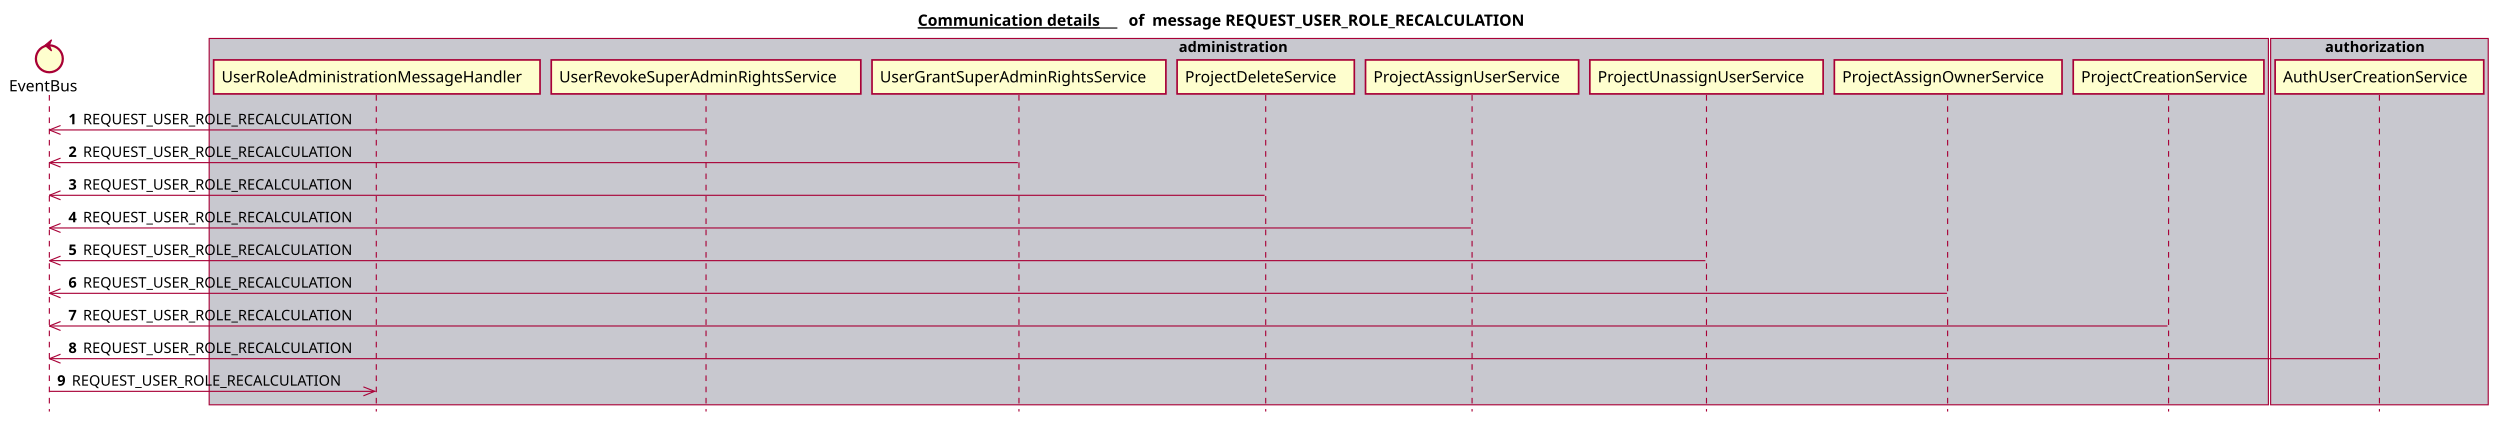
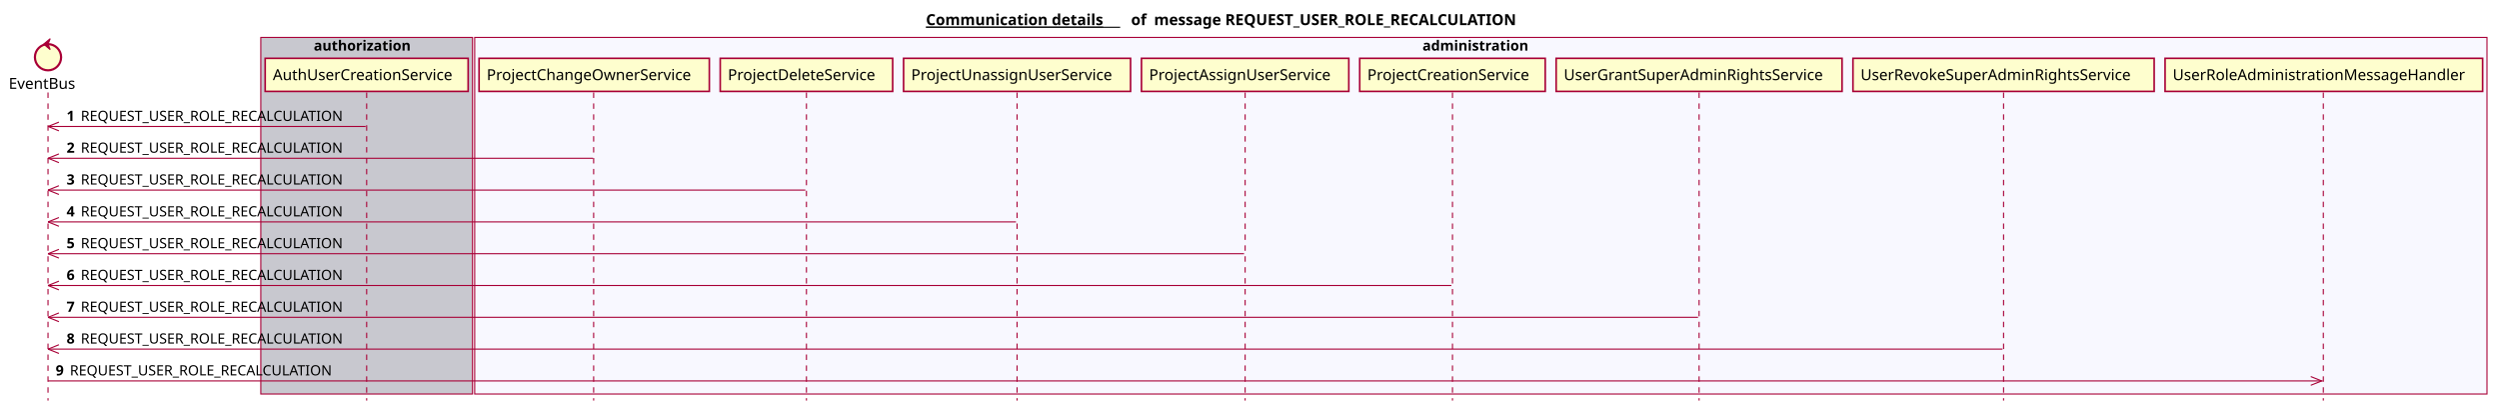
- <svg xmlns="http://www.w3.org/2000/svg" contentScriptType="application/ecmascript" contentStyleType="text/css" height="378px" preserveAspectRatio="none" style="width:2229px;height:378px;" version="1.1" viewBox="0 0 2229 378" width="2229px" zoomAndPan="magnify">
+ <svg xmlns="http://www.w3.org/2000/svg" contentScriptType="application/ecmascript" contentStyleType="text/css" height="378px" preserveAspectRatio="none" style="width:2290px;height:378px;" version="1.1" viewBox="0 0 2290 378" width="2290px" zoomAndPan="magnify">
  <defs />
  <g>
-     <text fill="#000000" font-family="sans-serif" font-size="14" font-weight="bold" lengthAdjust="spacingAndGlyphs" text-decoration="underline" textLength="178" x="818.25" y="22.995">Communication details</text>
-     <line style="stroke: #000000; stroke-width: 1.0;" x1="818.25" x2="996.25" y1="24.995" y2="24.995" />
-     <text fill="#000000" font-family="sans-serif" font-size="14" font-weight="bold" lengthAdjust="spacingAndGlyphs" textLength="16" x="1006.25" y="22.995">of</text>
-     <text fill="#000000" font-family="sans-serif" font-size="14" font-weight="bold" lengthAdjust="spacingAndGlyphs" textLength="377" x="1027.25" y="22.995">message REQUEST_USER_ROLE_RECALCULATION</text>
-     <rect fill="#C8C8CF" height="326.625" style="stroke: #A80036; stroke-width: 1.0;" width="1836" x="186.5" y="34.297" />
-     <text fill="#000000" font-family="sans-serif" font-size="13" font-weight="bold" lengthAdjust="spacingAndGlyphs" textLength="107" x="1051" y="46.364">administration</text>
-     <rect fill="#C8C8CF" height="326.625" style="stroke: #A80036; stroke-width: 1.0;" width="194" x="2024.5" y="34.297" />
-     <text fill="#000000" font-family="sans-serif" font-size="13" font-weight="bold" lengthAdjust="spacingAndGlyphs" textLength="97" x="2073" y="46.364">authorization</text>
+     <text fill="#000000" font-family="sans-serif" font-size="14" font-weight="bold" lengthAdjust="spacingAndGlyphs" text-decoration="underline" textLength="178" x="848.5" y="22.995">Communication details</text>
+     <line style="stroke: #000000; stroke-width: 1.0;" x1="848.5" x2="1026.5" y1="24.995" y2="24.995" />
+     <text fill="#000000" font-family="sans-serif" font-size="14" font-weight="bold" lengthAdjust="spacingAndGlyphs" textLength="16" x="1036.5" y="22.995">of</text>
+     <text fill="#000000" font-family="sans-serif" font-size="14" font-weight="bold" lengthAdjust="spacingAndGlyphs" textLength="377" x="1057.5" y="22.995">message REQUEST_USER_ROLE_RECALCULATION</text>
+     <rect fill="#C8C8CF" height="326.625" style="stroke: #A80036; stroke-width: 1.0;" width="194" x="239" y="34.297" />
+     <text fill="#000000" font-family="sans-serif" font-size="13" font-weight="bold" lengthAdjust="spacingAndGlyphs" textLength="97" x="287.5" y="46.364">authorization</text>
+     <rect fill="#F8F8FF" height="326.625" style="stroke: #A80036; stroke-width: 1.0;" width="1844" x="435" y="34.297" />
+     <text fill="#000000" font-family="sans-serif" font-size="13" font-weight="bold" lengthAdjust="spacingAndGlyphs" textLength="107" x="1303.5" y="46.364">administration</text>
    <line style="stroke: #A80036; stroke-width: 1.0; stroke-dasharray: 5.0,5.0;" x1="44" x2="44" y1="84.727" y2="366.922" />
-     <line style="stroke: #A80036; stroke-width: 1.0; stroke-dasharray: 5.0,5.0;" x1="335.5" x2="335.5" y1="84.727" y2="366.922" />
-     <line style="stroke: #A80036; stroke-width: 1.0; stroke-dasharray: 5.0,5.0;" x1="629.5" x2="629.5" y1="84.727" y2="366.922" />
-     <line style="stroke: #A80036; stroke-width: 1.0; stroke-dasharray: 5.0,5.0;" x1="908.5" x2="908.5" y1="84.727" y2="366.922" />
-     <line style="stroke: #A80036; stroke-width: 1.0; stroke-dasharray: 5.0,5.0;" x1="1128.5" x2="1128.5" y1="84.727" y2="366.922" />
-     <line style="stroke: #A80036; stroke-width: 1.0; stroke-dasharray: 5.0,5.0;" x1="1312.5" x2="1312.5" y1="84.727" y2="366.922" />
-     <line style="stroke: #A80036; stroke-width: 1.0; stroke-dasharray: 5.0,5.0;" x1="1521.5" x2="1521.5" y1="84.727" y2="366.922" />
-     <line style="stroke: #A80036; stroke-width: 1.0; stroke-dasharray: 5.0,5.0;" x1="1736.5" x2="1736.5" y1="84.727" y2="366.922" />
-     <line style="stroke: #A80036; stroke-width: 1.0; stroke-dasharray: 5.0,5.0;" x1="1933.5" x2="1933.5" y1="84.727" y2="366.922" />
-     <line style="stroke: #A80036; stroke-width: 1.0; stroke-dasharray: 5.0,5.0;" x1="2121.5" x2="2121.5" y1="84.727" y2="366.922" />
+     <line style="stroke: #A80036; stroke-width: 1.0; stroke-dasharray: 5.0,5.0;" x1="336" x2="336" y1="84.727" y2="366.922" />
+     <line style="stroke: #A80036; stroke-width: 1.0; stroke-dasharray: 5.0,5.0;" x1="544" x2="544" y1="84.727" y2="366.922" />
+     <line style="stroke: #A80036; stroke-width: 1.0; stroke-dasharray: 5.0,5.0;" x1="739" x2="739" y1="84.727" y2="366.922" />
+     <line style="stroke: #A80036; stroke-width: 1.0; stroke-dasharray: 5.0,5.0;" x1="932" x2="932" y1="84.727" y2="366.922" />
+     <line style="stroke: #A80036; stroke-width: 1.0; stroke-dasharray: 5.0,5.0;" x1="1141" x2="1141" y1="84.727" y2="366.922" />
+     <line style="stroke: #A80036; stroke-width: 1.0; stroke-dasharray: 5.0,5.0;" x1="1331" x2="1331" y1="84.727" y2="366.922" />
+     <line style="stroke: #A80036; stroke-width: 1.0; stroke-dasharray: 5.0,5.0;" x1="1557" x2="1557" y1="84.727" y2="366.922" />
+     <line style="stroke: #A80036; stroke-width: 1.0; stroke-dasharray: 5.0,5.0;" x1="1836" x2="1836" y1="84.727" y2="366.922" />
+     <line style="stroke: #A80036; stroke-width: 1.0; stroke-dasharray: 5.0,5.0;" x1="2129" x2="2129" y1="84.727" y2="366.922" />
    <text fill="#000000" font-family="sans-serif" font-size="14" lengthAdjust="spacingAndGlyphs" textLength="66" x="8" y="81.425">EventBus</text>
    <ellipse cx="44" cy="52.43" fill="#FEFECE" rx="12" ry="12" style="stroke: #A80036; stroke-width: 2.0;" />
    <polygon fill="#A80036" points="40,40.43,46,35.43,44,40.43,46,45.43,40,40.43" style="stroke: #A80036; stroke-width: 1.0;" />
-     <rect fill="#FEFECE" height="30.297" style="stroke: #A80036; stroke-width: 1.5;" width="291" x="190.5" y="53.43" />
-     <text fill="#000000" font-family="sans-serif" font-size="14" lengthAdjust="spacingAndGlyphs" textLength="277" x="197.5" y="73.425">UserRoleAdministrationMessageHandler</text>
-     <rect fill="#FEFECE" height="30.297" style="stroke: #A80036; stroke-width: 1.5;" width="276" x="491.5" y="53.43" />
-     <text fill="#000000" font-family="sans-serif" font-size="14" lengthAdjust="spacingAndGlyphs" textLength="262" x="498.5" y="73.425">UserRevokeSuperAdminRightsService</text>
-     <rect fill="#FEFECE" height="30.297" style="stroke: #A80036; stroke-width: 1.5;" width="262" x="777.5" y="53.43" />
-     <text fill="#000000" font-family="sans-serif" font-size="14" lengthAdjust="spacingAndGlyphs" textLength="248" x="784.5" y="73.425">UserGrantSuperAdminRightsService</text>
-     <rect fill="#FEFECE" height="30.297" style="stroke: #A80036; stroke-width: 1.5;" width="158" x="1049.5" y="53.43" />
-     <text fill="#000000" font-family="sans-serif" font-size="14" lengthAdjust="spacingAndGlyphs" textLength="144" x="1056.5" y="73.425">ProjectDeleteService</text>
-     <rect fill="#FEFECE" height="30.297" style="stroke: #A80036; stroke-width: 1.5;" width="190" x="1217.5" y="53.43" />
-     <text fill="#000000" font-family="sans-serif" font-size="14" lengthAdjust="spacingAndGlyphs" textLength="176" x="1224.5" y="73.425">ProjectAssignUserService</text>
-     <rect fill="#FEFECE" height="30.297" style="stroke: #A80036; stroke-width: 1.5;" width="208" x="1417.5" y="53.43" />
-     <text fill="#000000" font-family="sans-serif" font-size="14" lengthAdjust="spacingAndGlyphs" textLength="194" x="1424.5" y="73.425">ProjectUnassignUserService</text>
-     <rect fill="#FEFECE" height="30.297" style="stroke: #A80036; stroke-width: 1.5;" width="203" x="1635.5" y="53.43" />
-     <text fill="#000000" font-family="sans-serif" font-size="14" lengthAdjust="spacingAndGlyphs" textLength="189" x="1642.5" y="73.425">ProjectAssignOwnerService</text>
-     <rect fill="#FEFECE" height="30.297" style="stroke: #A80036; stroke-width: 1.5;" width="170" x="1848.5" y="53.43" />
-     <text fill="#000000" font-family="sans-serif" font-size="14" lengthAdjust="spacingAndGlyphs" textLength="156" x="1855.5" y="73.425">ProjectCreationService</text>
-     <rect fill="#FEFECE" height="30.297" style="stroke: #A80036; stroke-width: 1.5;" width="186" x="2028.5" y="53.43" />
-     <text fill="#000000" font-family="sans-serif" font-size="14" lengthAdjust="spacingAndGlyphs" textLength="172" x="2035.5" y="73.425">AuthUserCreationService</text>
+     <rect fill="#FEFECE" height="30.297" style="stroke: #A80036; stroke-width: 1.5;" width="186" x="243" y="53.43" />
+     <text fill="#000000" font-family="sans-serif" font-size="14" lengthAdjust="spacingAndGlyphs" textLength="172" x="250" y="73.425">AuthUserCreationService</text>
+     <rect fill="#FEFECE" height="30.297" style="stroke: #A80036; stroke-width: 1.5;" width="211" x="439" y="53.43" />
+     <text fill="#000000" font-family="sans-serif" font-size="14" lengthAdjust="spacingAndGlyphs" textLength="197" x="446" y="73.425">ProjectChangeOwnerService</text>
+     <rect fill="#FEFECE" height="30.297" style="stroke: #A80036; stroke-width: 1.5;" width="158" x="660" y="53.43" />
+     <text fill="#000000" font-family="sans-serif" font-size="14" lengthAdjust="spacingAndGlyphs" textLength="144" x="667" y="73.425">ProjectDeleteService</text>
+     <rect fill="#FEFECE" height="30.297" style="stroke: #A80036; stroke-width: 1.5;" width="208" x="828" y="53.43" />
+     <text fill="#000000" font-family="sans-serif" font-size="14" lengthAdjust="spacingAndGlyphs" textLength="194" x="835" y="73.425">ProjectUnassignUserService</text>
+     <rect fill="#FEFECE" height="30.297" style="stroke: #A80036; stroke-width: 1.5;" width="190" x="1046" y="53.43" />
+     <text fill="#000000" font-family="sans-serif" font-size="14" lengthAdjust="spacingAndGlyphs" textLength="176" x="1053" y="73.425">ProjectAssignUserService</text>
+     <rect fill="#FEFECE" height="30.297" style="stroke: #A80036; stroke-width: 1.5;" width="170" x="1246" y="53.43" />
+     <text fill="#000000" font-family="sans-serif" font-size="14" lengthAdjust="spacingAndGlyphs" textLength="156" x="1253" y="73.425">ProjectCreationService</text>
+     <rect fill="#FEFECE" height="30.297" style="stroke: #A80036; stroke-width: 1.5;" width="262" x="1426" y="53.43" />
+     <text fill="#000000" font-family="sans-serif" font-size="14" lengthAdjust="spacingAndGlyphs" textLength="248" x="1433" y="73.425">UserGrantSuperAdminRightsService</text>
+     <rect fill="#FEFECE" height="30.297" style="stroke: #A80036; stroke-width: 1.5;" width="276" x="1698" y="53.43" />
+     <text fill="#000000" font-family="sans-serif" font-size="14" lengthAdjust="spacingAndGlyphs" textLength="262" x="1705" y="73.425">UserRevokeSuperAdminRightsService</text>
+     <rect fill="#FEFECE" height="30.297" style="stroke: #A80036; stroke-width: 1.5;" width="291" x="1984" y="53.43" />
+     <text fill="#000000" font-family="sans-serif" font-size="14" lengthAdjust="spacingAndGlyphs" textLength="277" x="1991" y="73.425">UserRoleAdministrationMessageHandler</text>
    <line style="stroke: #A80036; stroke-width: 1.0;" x1="44" x2="54" y1="115.859" y2="111.859" />
    <line style="stroke: #A80036; stroke-width: 1.0;" x1="44" x2="54" y1="115.859" y2="119.859" />
-     <line style="stroke: #A80036; stroke-width: 1.0;" x1="44" x2="628.5" y1="115.859" y2="115.859" />
+     <line style="stroke: #A80036; stroke-width: 1.0;" x1="44" x2="335" y1="115.859" y2="115.859" />
    <text fill="#000000" font-family="sans-serif" font-size="13" font-weight="bold" lengthAdjust="spacingAndGlyphs" textLength="9" x="61" y="110.793">1</text>
    <text fill="#000000" font-family="sans-serif" font-size="13" lengthAdjust="spacingAndGlyphs" textLength="255" x="74" y="110.793">REQUEST_USER_ROLE_RECALCULATION</text>
    <line style="stroke: #A80036; stroke-width: 1.0;" x1="44" x2="54" y1="144.992" y2="140.992" />
    <line style="stroke: #A80036; stroke-width: 1.0;" x1="44" x2="54" y1="144.992" y2="148.992" />
-     <line style="stroke: #A80036; stroke-width: 1.0;" x1="44" x2="907.5" y1="144.992" y2="144.992" />
+     <line style="stroke: #A80036; stroke-width: 1.0;" x1="44" x2="543.5" y1="144.992" y2="144.992" />
    <text fill="#000000" font-family="sans-serif" font-size="13" font-weight="bold" lengthAdjust="spacingAndGlyphs" textLength="9" x="61" y="139.926">2</text>
    <text fill="#000000" font-family="sans-serif" font-size="13" lengthAdjust="spacingAndGlyphs" textLength="255" x="74" y="139.926">REQUEST_USER_ROLE_RECALCULATION</text>
    <line style="stroke: #A80036; stroke-width: 1.0;" x1="44" x2="54" y1="174.125" y2="170.125" />
    <line style="stroke: #A80036; stroke-width: 1.0;" x1="44" x2="54" y1="174.125" y2="178.125" />
-     <line style="stroke: #A80036; stroke-width: 1.0;" x1="44" x2="1127.5" y1="174.125" y2="174.125" />
+     <line style="stroke: #A80036; stroke-width: 1.0;" x1="44" x2="738" y1="174.125" y2="174.125" />
    <text fill="#000000" font-family="sans-serif" font-size="13" font-weight="bold" lengthAdjust="spacingAndGlyphs" textLength="9" x="61" y="169.059">3</text>
    <text fill="#000000" font-family="sans-serif" font-size="13" lengthAdjust="spacingAndGlyphs" textLength="255" x="74" y="169.059">REQUEST_USER_ROLE_RECALCULATION</text>
    <line style="stroke: #A80036; stroke-width: 1.0;" x1="44" x2="54" y1="203.258" y2="199.258" />
    <line style="stroke: #A80036; stroke-width: 1.0;" x1="44" x2="54" y1="203.258" y2="207.258" />
-     <line style="stroke: #A80036; stroke-width: 1.0;" x1="44" x2="1311.5" y1="203.258" y2="203.258" />
+     <line style="stroke: #A80036; stroke-width: 1.0;" x1="44" x2="931" y1="203.258" y2="203.258" />
    <text fill="#000000" font-family="sans-serif" font-size="13" font-weight="bold" lengthAdjust="spacingAndGlyphs" textLength="9" x="61" y="198.192">4</text>
    <text fill="#000000" font-family="sans-serif" font-size="13" lengthAdjust="spacingAndGlyphs" textLength="255" x="74" y="198.192">REQUEST_USER_ROLE_RECALCULATION</text>
    <line style="stroke: #A80036; stroke-width: 1.0;" x1="44" x2="54" y1="232.391" y2="228.391" />
    <line style="stroke: #A80036; stroke-width: 1.0;" x1="44" x2="54" y1="232.391" y2="236.391" />
-     <line style="stroke: #A80036; stroke-width: 1.0;" x1="44" x2="1520.5" y1="232.391" y2="232.391" />
+     <line style="stroke: #A80036; stroke-width: 1.0;" x1="44" x2="1140" y1="232.391" y2="232.391" />
    <text fill="#000000" font-family="sans-serif" font-size="13" font-weight="bold" lengthAdjust="spacingAndGlyphs" textLength="9" x="61" y="227.325">5</text>
    <text fill="#000000" font-family="sans-serif" font-size="13" lengthAdjust="spacingAndGlyphs" textLength="255" x="74" y="227.325">REQUEST_USER_ROLE_RECALCULATION</text>
    <line style="stroke: #A80036; stroke-width: 1.0;" x1="44" x2="54" y1="261.523" y2="257.523" />
    <line style="stroke: #A80036; stroke-width: 1.0;" x1="44" x2="54" y1="261.523" y2="265.523" />
-     <line style="stroke: #A80036; stroke-width: 1.0;" x1="44" x2="1736" y1="261.523" y2="261.523" />
+     <line style="stroke: #A80036; stroke-width: 1.0;" x1="44" x2="1330" y1="261.523" y2="261.523" />
    <text fill="#000000" font-family="sans-serif" font-size="13" font-weight="bold" lengthAdjust="spacingAndGlyphs" textLength="9" x="61" y="256.457">6</text>
    <text fill="#000000" font-family="sans-serif" font-size="13" lengthAdjust="spacingAndGlyphs" textLength="255" x="74" y="256.457">REQUEST_USER_ROLE_RECALCULATION</text>
    <line style="stroke: #A80036; stroke-width: 1.0;" x1="44" x2="54" y1="290.656" y2="286.656" />
    <line style="stroke: #A80036; stroke-width: 1.0;" x1="44" x2="54" y1="290.656" y2="294.656" />
-     <line style="stroke: #A80036; stroke-width: 1.0;" x1="44" x2="1932.5" y1="290.656" y2="290.656" />
+     <line style="stroke: #A80036; stroke-width: 1.0;" x1="44" x2="1556" y1="290.656" y2="290.656" />
    <text fill="#000000" font-family="sans-serif" font-size="13" font-weight="bold" lengthAdjust="spacingAndGlyphs" textLength="9" x="61" y="285.59">7</text>
    <text fill="#000000" font-family="sans-serif" font-size="13" lengthAdjust="spacingAndGlyphs" textLength="255" x="74" y="285.59">REQUEST_USER_ROLE_RECALCULATION</text>
    <line style="stroke: #A80036; stroke-width: 1.0;" x1="44" x2="54" y1="319.789" y2="315.789" />
    <line style="stroke: #A80036; stroke-width: 1.0;" x1="44" x2="54" y1="319.789" y2="323.789" />
-     <line style="stroke: #A80036; stroke-width: 1.0;" x1="44" x2="2120.5" y1="319.789" y2="319.789" />
+     <line style="stroke: #A80036; stroke-width: 1.0;" x1="44" x2="1835" y1="319.789" y2="319.789" />
    <text fill="#000000" font-family="sans-serif" font-size="13" font-weight="bold" lengthAdjust="spacingAndGlyphs" textLength="9" x="61" y="314.723">8</text>
    <text fill="#000000" font-family="sans-serif" font-size="13" lengthAdjust="spacingAndGlyphs" textLength="255" x="74" y="314.723">REQUEST_USER_ROLE_RECALCULATION</text>
-     <line style="stroke: #A80036; stroke-width: 1.0;" x1="334" x2="324" y1="348.922" y2="344.922" />
-     <line style="stroke: #A80036; stroke-width: 1.0;" x1="334" x2="324" y1="348.922" y2="352.922" />
-     <line style="stroke: #A80036; stroke-width: 1.0;" x1="44" x2="335" y1="348.922" y2="348.922" />
+     <line style="stroke: #A80036; stroke-width: 1.0;" x1="2127.5" x2="2117.5" y1="348.922" y2="344.922" />
+     <line style="stroke: #A80036; stroke-width: 1.0;" x1="2127.5" x2="2117.5" y1="348.922" y2="352.922" />
+     <line style="stroke: #A80036; stroke-width: 1.0;" x1="44" x2="2128.5" y1="348.922" y2="348.922" />
    <text fill="#000000" font-family="sans-serif" font-size="13" font-weight="bold" lengthAdjust="spacingAndGlyphs" textLength="9" x="51" y="343.856">9</text>
    <text fill="#000000" font-family="sans-serif" font-size="13" lengthAdjust="spacingAndGlyphs" textLength="255" x="64" y="343.856">REQUEST_USER_ROLE_RECALCULATION</text>
  </g>
</svg>
